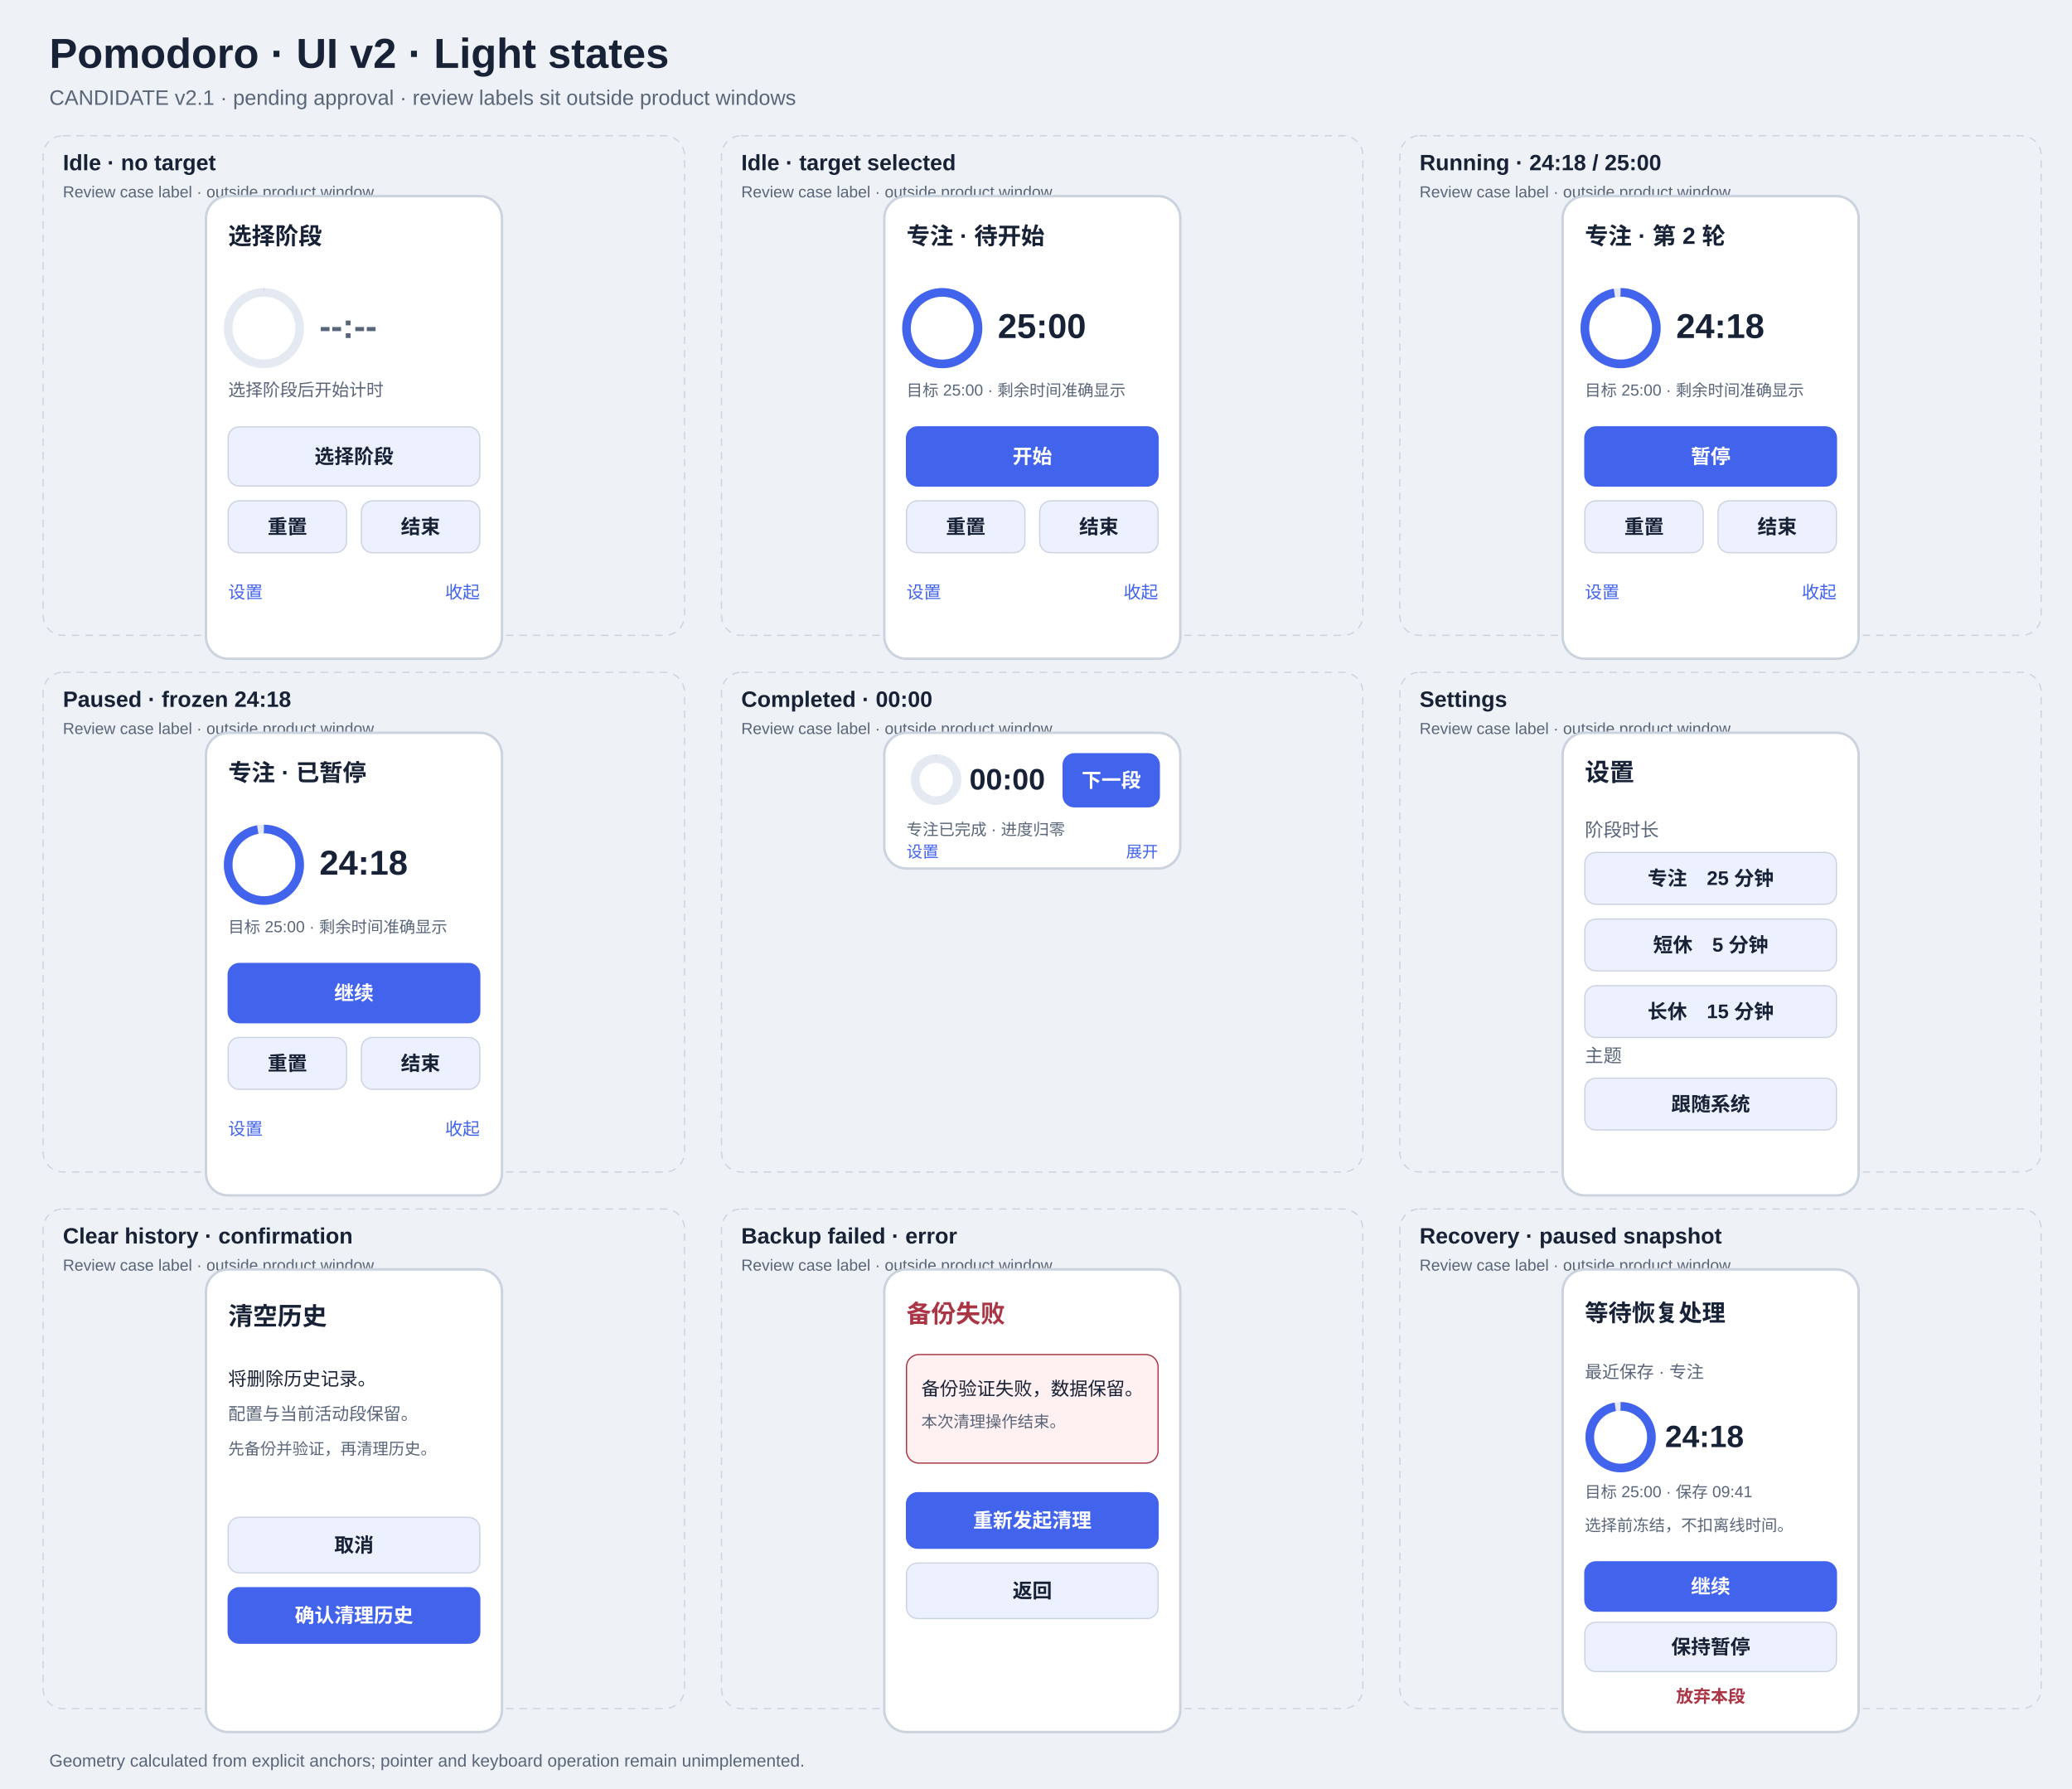
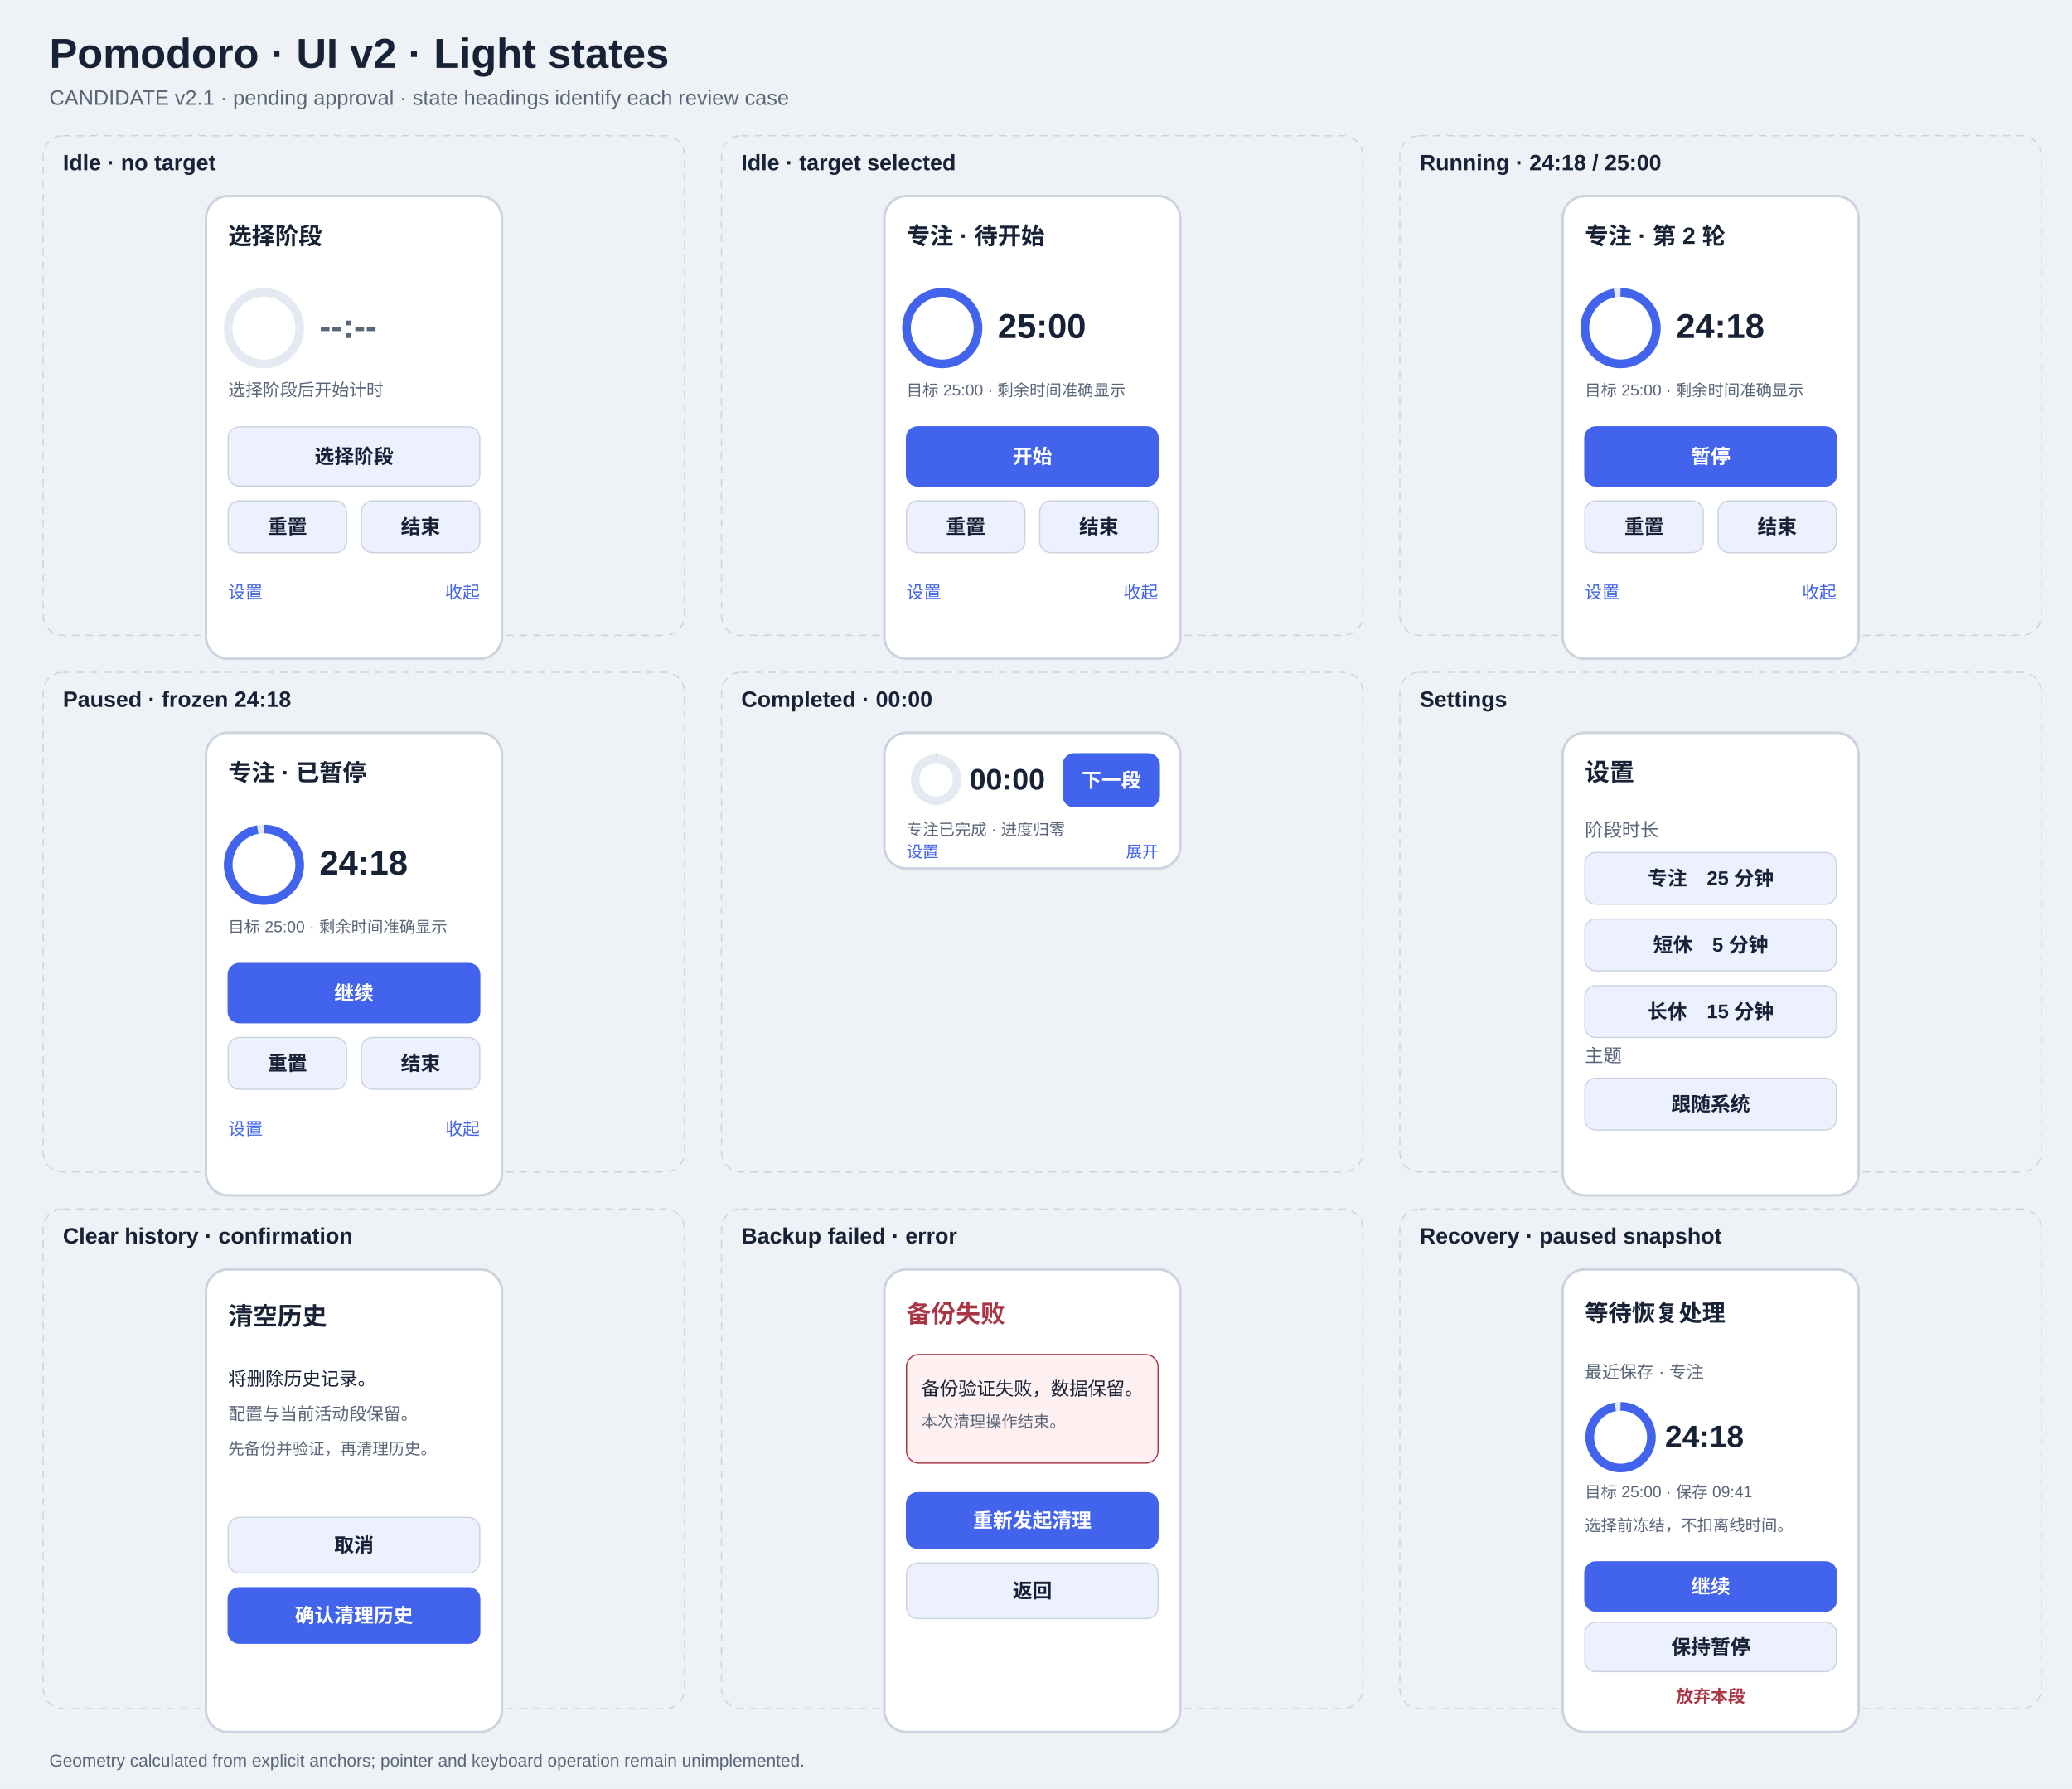
<svg xmlns="http://www.w3.org/2000/svg" width="1680" height="1450" viewBox="0 0 1680 1450">
  <style>text{font-family:Segoe UI,Arial,sans-serif}</style>
  <rect width="100%" height="100%" fill="#eef1f5" />
  <text x="40" y="55" font-size="34" fill="#182236" font-weight="700" text-anchor="start">Pomodoro · UI v2 · Light states</text>
-   <text x="40" y="85" font-size="17" fill="#596579" font-weight="400" text-anchor="start">CANDIDATE v2.1 · pending approval · review labels sit outside product windows</text>
+   <text x="40" y="85" font-size="17" fill="#596579" font-weight="400" text-anchor="start">CANDIDATE v2.1 · pending approval · state headings identify each review case</text>
  <g transform="translate(35 110)">
    <rect width="520" height="405" rx="16" fill="#eef1f5" stroke="#cbd3df" stroke-dasharray="6 5" />
    <text x="16" y="28" font-size="18" fill="#182236" font-weight="700" text-anchor="start">Idle · no target</text>
-     <text x="16" y="50" font-size="13" fill="#596579" font-weight="400" text-anchor="start">Review case label · outside product window</text>
    <rect x="132" y="49" width="240" height="375" rx="18" fill="#fff" stroke="#cbd3df" stroke-width="2" />
    <text x="150" y="88" font-size="19" fill="#182236" font-weight="700" text-anchor="start">选择阶段</text>
    <circle cx="179" cy="156" r="29" fill="none" stroke="#e5eaf2" stroke-width="7" />
    <circle cx="179" cy="156" r="29" fill="none" stroke="#4263eb" stroke-width="7" stroke-dasharray="0 182.212" transform="rotate(-90 179 156)" />
    <text x="224" y="164" font-size="28" fill="#596579" font-weight="700" text-anchor="start">--:--</text>
    <text x="150" y="211" font-size="14" fill="#596579" font-weight="400" text-anchor="start">选择阶段后开始计时</text>
    <rect x="150" y="236" width="204" height="48" rx="9" fill="#edf1ff" stroke="#cbd3df" />
    <text x="252.0" y="260.0" dominant-baseline="middle" text-anchor="middle" font-size="16" font-weight="700" fill="#182236">选择阶段</text>
    <rect x="150" y="296" width="96" height="42" rx="9" fill="#edf1ff" stroke="#cbd3df" />
    <text x="198.0" y="317.0" dominant-baseline="middle" text-anchor="middle" font-size="16" font-weight="700" fill="#182236">重置</text>
    <rect x="258" y="296" width="96" height="42" rx="9" fill="#edf1ff" stroke="#cbd3df" />
    <text x="306.0" y="317.0" dominant-baseline="middle" text-anchor="middle" font-size="16" font-weight="700" fill="#182236">结束</text>
    <text x="150" y="375" font-size="14" fill="#4263eb" font-weight="400" text-anchor="start">设置</text>
    <text x="354" y="375" font-size="14" fill="#4263eb" font-weight="400" text-anchor="end">收起</text>
  </g>
  <g transform="translate(585 110)">
    <rect width="520" height="405" rx="16" fill="#eef1f5" stroke="#cbd3df" stroke-dasharray="6 5" />
    <text x="16" y="28" font-size="18" fill="#182236" font-weight="700" text-anchor="start">Idle · target selected</text>
-     <text x="16" y="50" font-size="13" fill="#596579" font-weight="400" text-anchor="start">Review case label · outside product window</text>
    <rect x="132" y="49" width="240" height="375" rx="18" fill="#fff" stroke="#cbd3df" stroke-width="2" />
    <text x="150" y="88" font-size="19" fill="#182236" font-weight="700" text-anchor="start">专注 · 待开始</text>
    <circle cx="179" cy="156" r="29" fill="none" stroke="#e5eaf2" stroke-width="7" />
    <circle cx="179" cy="156" r="29" fill="none" stroke="#4263eb" stroke-width="7" stroke-dasharray="182.212 0" transform="rotate(-90 179 156)" />
    <text x="224" y="164" font-size="28" fill="#182236" font-weight="700" text-anchor="start">25:00</text>
    <text x="150" y="211" font-size="13" fill="#596579" font-weight="400" text-anchor="start">目标 25:00 · 剩余时间准确显示</text>
    <rect x="150" y="236" width="204" height="48" rx="9" fill="#4263eb" stroke="#4263eb" />
    <text x="252.0" y="260.0" dominant-baseline="middle" text-anchor="middle" font-size="16" font-weight="700" fill="#fff">开始</text>
    <rect x="150" y="296" width="96" height="42" rx="9" fill="#edf1ff" stroke="#cbd3df" />
    <text x="198.0" y="317.0" dominant-baseline="middle" text-anchor="middle" font-size="16" font-weight="700" fill="#182236">重置</text>
    <rect x="258" y="296" width="96" height="42" rx="9" fill="#edf1ff" stroke="#cbd3df" />
    <text x="306.0" y="317.0" dominant-baseline="middle" text-anchor="middle" font-size="16" font-weight="700" fill="#182236">结束</text>
    <text x="150" y="375" font-size="14" fill="#4263eb" font-weight="400" text-anchor="start">设置</text>
    <text x="354" y="375" font-size="14" fill="#4263eb" font-weight="400" text-anchor="end">收起</text>
  </g>
  <g transform="translate(1135 110)">
    <rect width="520" height="405" rx="16" fill="#eef1f5" stroke="#cbd3df" stroke-dasharray="6 5" />
    <text x="16" y="28" font-size="18" fill="#182236" font-weight="700" text-anchor="start">Running · 24:18 / 25:00</text>
-     <text x="16" y="50" font-size="13" fill="#596579" font-weight="400" text-anchor="start">Review case label · outside product window</text>
    <rect x="132" y="49" width="240" height="375" rx="18" fill="#fff" stroke="#cbd3df" stroke-width="2" />
    <text x="150" y="88" font-size="19" fill="#182236" font-weight="700" text-anchor="start">专注 · 第 2 轮</text>
    <circle cx="179" cy="156" r="29" fill="none" stroke="#e5eaf2" stroke-width="7" />
    <circle cx="179" cy="156" r="29" fill="none" stroke="#4263eb" stroke-width="7" stroke-dasharray="177.11 5.102" transform="rotate(-90 179 156)" />
    <text x="224" y="164" font-size="28" fill="#182236" font-weight="700" text-anchor="start">24:18</text>
    <text x="150" y="211" font-size="13" fill="#596579" font-weight="400" text-anchor="start">目标 25:00 · 剩余时间准确显示</text>
    <rect x="150" y="236" width="204" height="48" rx="9" fill="#4263eb" stroke="#4263eb" />
    <text x="252.0" y="260.0" dominant-baseline="middle" text-anchor="middle" font-size="16" font-weight="700" fill="#fff">暂停</text>
    <rect x="150" y="296" width="96" height="42" rx="9" fill="#edf1ff" stroke="#cbd3df" />
    <text x="198.0" y="317.0" dominant-baseline="middle" text-anchor="middle" font-size="16" font-weight="700" fill="#182236">重置</text>
    <rect x="258" y="296" width="96" height="42" rx="9" fill="#edf1ff" stroke="#cbd3df" />
    <text x="306.0" y="317.0" dominant-baseline="middle" text-anchor="middle" font-size="16" font-weight="700" fill="#182236">结束</text>
    <text x="150" y="375" font-size="14" fill="#4263eb" font-weight="400" text-anchor="start">设置</text>
    <text x="354" y="375" font-size="14" fill="#4263eb" font-weight="400" text-anchor="end">收起</text>
  </g>
  <g transform="translate(35 545)">
    <rect width="520" height="405" rx="16" fill="#eef1f5" stroke="#cbd3df" stroke-dasharray="6 5" />
    <text x="16" y="28" font-size="18" fill="#182236" font-weight="700" text-anchor="start">Paused · frozen 24:18</text>
-     <text x="16" y="50" font-size="13" fill="#596579" font-weight="400" text-anchor="start">Review case label · outside product window</text>
    <rect x="132" y="49" width="240" height="375" rx="18" fill="#fff" stroke="#cbd3df" stroke-width="2" />
    <text x="150" y="88" font-size="19" fill="#182236" font-weight="700" text-anchor="start">专注 · 已暂停</text>
    <circle cx="179" cy="156" r="29" fill="none" stroke="#e5eaf2" stroke-width="7" />
    <circle cx="179" cy="156" r="29" fill="none" stroke="#4263eb" stroke-width="7" stroke-dasharray="177.11 5.102" transform="rotate(-90 179 156)" />
    <text x="224" y="164" font-size="28" fill="#182236" font-weight="700" text-anchor="start">24:18</text>
    <text x="150" y="211" font-size="13" fill="#596579" font-weight="400" text-anchor="start">目标 25:00 · 剩余时间准确显示</text>
    <rect x="150" y="236" width="204" height="48" rx="9" fill="#4263eb" stroke="#4263eb" />
    <text x="252.0" y="260.0" dominant-baseline="middle" text-anchor="middle" font-size="16" font-weight="700" fill="#fff">继续</text>
    <rect x="150" y="296" width="96" height="42" rx="9" fill="#edf1ff" stroke="#cbd3df" />
    <text x="198.0" y="317.0" dominant-baseline="middle" text-anchor="middle" font-size="16" font-weight="700" fill="#182236">重置</text>
    <rect x="258" y="296" width="96" height="42" rx="9" fill="#edf1ff" stroke="#cbd3df" />
    <text x="306.0" y="317.0" dominant-baseline="middle" text-anchor="middle" font-size="16" font-weight="700" fill="#182236">结束</text>
    <text x="150" y="375" font-size="14" fill="#4263eb" font-weight="400" text-anchor="start">设置</text>
    <text x="354" y="375" font-size="14" fill="#4263eb" font-weight="400" text-anchor="end">收起</text>
  </g>
  <g transform="translate(585 545)">
    <rect width="520" height="405" rx="16" fill="#eef1f5" stroke="#cbd3df" stroke-dasharray="6 5" />
    <text x="16" y="28" font-size="18" fill="#182236" font-weight="700" text-anchor="start">Completed · 00:00</text>
-     <text x="16" y="50" font-size="13" fill="#596579" font-weight="400" text-anchor="start">Review case label · outside product window</text>
    <rect x="132" y="49" width="240" height="110" rx="18" fill="#fff" stroke="#cbd3df" stroke-width="2" />
    <circle cx="174" cy="87" r="17" fill="none" stroke="#e5eaf2" stroke-width="7" />
    <circle cx="174" cy="87" r="17" fill="none" stroke="#4263eb" stroke-width="7" stroke-dasharray="0 106.814" transform="rotate(-90 174 87)" />
    <text x="201" y="95" font-size="24" fill="#182236" font-weight="700" text-anchor="start">00:00</text>
    <rect x="277" y="66" width="78" height="43" rx="9" fill="#4263eb" stroke="#4263eb" />
    <text x="316.0" y="87.5" dominant-baseline="middle" text-anchor="middle" font-size="16" font-weight="700" fill="#fff">下一段</text>
    <text x="150" y="132" font-size="13" fill="#596579" font-weight="400" text-anchor="start">专注已完成 · 进度归零</text>
    <text x="150" y="150" font-size="13" fill="#4263eb" font-weight="400" text-anchor="start">设置</text>
    <text x="354" y="150" font-size="13" fill="#4263eb" font-weight="400" text-anchor="end">展开</text>
  </g>
  <g transform="translate(1135 545)">
    <rect width="520" height="405" rx="16" fill="#eef1f5" stroke="#cbd3df" stroke-dasharray="6 5" />
    <text x="16" y="28" font-size="18" fill="#182236" font-weight="700" text-anchor="start">Settings</text>
-     <text x="16" y="50" font-size="13" fill="#596579" font-weight="400" text-anchor="start">Review case label · outside product window</text>
    <rect x="132" y="49" width="240" height="375" rx="18" fill="#fff" stroke="#cbd3df" stroke-width="2" />
    <text x="150" y="88" font-size="20" fill="#182236" font-weight="700" text-anchor="start">设置</text>
    <text x="150" y="133" font-size="15" fill="#596579" font-weight="400" text-anchor="start">阶段时长</text>
    <rect x="150" y="146" width="204" height="42" rx="9" fill="#edf1ff" stroke="#cbd3df" />
    <text x="252.0" y="167.0" dominant-baseline="middle" text-anchor="middle" font-size="16" font-weight="700" fill="#182236">专注　25 分钟</text>
    <rect x="150" y="200" width="204" height="42" rx="9" fill="#edf1ff" stroke="#cbd3df" />
    <text x="252.0" y="221.0" dominant-baseline="middle" text-anchor="middle" font-size="16" font-weight="700" fill="#182236">短休　5 分钟</text>
    <rect x="150" y="254" width="204" height="42" rx="9" fill="#edf1ff" stroke="#cbd3df" />
    <text x="252.0" y="275.0" dominant-baseline="middle" text-anchor="middle" font-size="16" font-weight="700" fill="#182236">长休　15 分钟</text>
    <text x="150" y="316" font-size="15" fill="#596579" font-weight="400" text-anchor="start">主题</text>
    <rect x="150" y="329" width="204" height="42" rx="9" fill="#edf1ff" stroke="#cbd3df" />
    <text x="252.0" y="350.0" dominant-baseline="middle" text-anchor="middle" font-size="16" font-weight="700" fill="#182236">跟随系统</text>
  </g>
  <g transform="translate(35 980)">
    <rect width="520" height="405" rx="16" fill="#eef1f5" stroke="#cbd3df" stroke-dasharray="6 5" />
    <text x="16" y="28" font-size="18" fill="#182236" font-weight="700" text-anchor="start">Clear history · confirmation</text>
-     <text x="16" y="50" font-size="13" fill="#596579" font-weight="400" text-anchor="start">Review case label · outside product window</text>
    <rect x="132" y="49" width="240" height="375" rx="18" fill="#fff" stroke="#cbd3df" stroke-width="2" />
    <text x="150" y="94" font-size="20" fill="#182236" font-weight="700" text-anchor="start">清空历史</text>
    <text x="150" y="143" font-size="15" fill="#182236" font-weight="400" text-anchor="start">将删除历史记录。</text>
    <text x="150" y="171" font-size="14" fill="#596579" font-weight="400" text-anchor="start">配置与当前活动段保留。</text>
    <text x="150" y="199" font-size="13" fill="#596579" font-weight="400" text-anchor="start">先备份并验证，再清理历史。</text>
    <rect x="150" y="250" width="204" height="45" rx="9" fill="#edf1ff" stroke="#cbd3df" />
    <text x="252.0" y="272.5" dominant-baseline="middle" text-anchor="middle" font-size="16" font-weight="700" fill="#182236">取消</text>
    <rect x="150" y="307" width="204" height="45" rx="9" fill="#4263eb" stroke="#4263eb" />
    <text x="252.0" y="329.5" dominant-baseline="middle" text-anchor="middle" font-size="16" font-weight="700" fill="#fff">确认清理历史</text>
  </g>
  <g transform="translate(585 980)">
    <rect width="520" height="405" rx="16" fill="#eef1f5" stroke="#cbd3df" stroke-dasharray="6 5" />
    <text x="16" y="28" font-size="18" fill="#182236" font-weight="700" text-anchor="start">Backup failed · error</text>
-     <text x="16" y="50" font-size="13" fill="#596579" font-weight="400" text-anchor="start">Review case label · outside product window</text>
    <rect x="132" y="49" width="240" height="375" rx="18" fill="#fff" stroke="#cbd3df" stroke-width="2" />
    <text x="150" y="92" font-size="20" fill="#a93545" font-weight="700" text-anchor="start">备份失败</text>
    <rect x="150" y="118" width="204" height="88" rx="10" fill="#fff0f1" stroke="#a93545" />
    <text x="162" y="151" font-size="15" fill="#182236" font-weight="400" text-anchor="start">备份验证失败，数据保留。</text>
    <text x="162" y="177" font-size="13" fill="#596579" font-weight="400" text-anchor="start">本次清理操作结束。</text>
    <rect x="150" y="230" width="204" height="45" rx="9" fill="#4263eb" stroke="#4263eb" />
    <text x="252.0" y="252.5" dominant-baseline="middle" text-anchor="middle" font-size="16" font-weight="700" fill="#fff">重新发起清理</text>
    <rect x="150" y="287" width="204" height="45" rx="9" fill="#edf1ff" stroke="#cbd3df" />
    <text x="252.0" y="309.5" dominant-baseline="middle" text-anchor="middle" font-size="16" font-weight="700" fill="#182236">返回</text>
  </g>
  <g transform="translate(1135 980)">
    <rect width="520" height="405" rx="16" fill="#eef1f5" stroke="#cbd3df" stroke-dasharray="6 5" />
    <text x="16" y="28" font-size="18" fill="#182236" font-weight="700" text-anchor="start">Recovery · paused snapshot</text>
-     <text x="16" y="50" font-size="13" fill="#596579" font-weight="400" text-anchor="start">Review case label · outside product window</text>
    <rect x="132" y="49" width="240" height="375" rx="18" fill="#fff" stroke="#cbd3df" stroke-width="2" />
    <text x="150" y="91" font-size="19" fill="#182236" font-weight="700" text-anchor="start">等待恢复处理</text>
    <text x="150" y="137" font-size="14" fill="#596579" font-weight="400" text-anchor="start">最近保存 · 专注</text>
    <circle cx="179" cy="185" r="25" fill="none" stroke="#e5eaf2" stroke-width="7" />
    <circle cx="179" cy="185" r="25" fill="none" stroke="#4263eb" stroke-width="7" stroke-dasharray="152.681 4.398" transform="rotate(-90 179 185)" />
    <text x="215" y="193" font-size="25" fill="#182236" font-weight="700" text-anchor="start">24:18</text>
    <text x="150" y="234" font-size="13" fill="#596579" font-weight="400" text-anchor="start">目标 25:00 · 保存 09:41</text>
    <text x="150" y="261" font-size="13" fill="#596579" font-weight="400" text-anchor="start">选择前冻结，不扣离线时间。</text>
    <rect x="150" y="286" width="204" height="40" rx="9" fill="#4263eb" stroke="#4263eb" />
    <text x="252.0" y="306.0" dominant-baseline="middle" text-anchor="middle" font-size="16" font-weight="700" fill="#fff">继续</text>
    <rect x="150" y="335" width="204" height="40" rx="9" fill="#edf1ff" stroke="#cbd3df" />
    <text x="252.0" y="355.0" dominant-baseline="middle" text-anchor="middle" font-size="16" font-weight="700" fill="#182236">保持暂停</text>
    <text x="252.0" y="400" font-size="14" fill="#a93545" font-weight="600" text-anchor="middle">放弃本段</text>
  </g>
  <text x="40" y="1432" font-size="14" fill="#596579" font-weight="400" text-anchor="start">Geometry calculated from explicit anchors; pointer and keyboard operation remain unimplemented.</text>
</svg>
